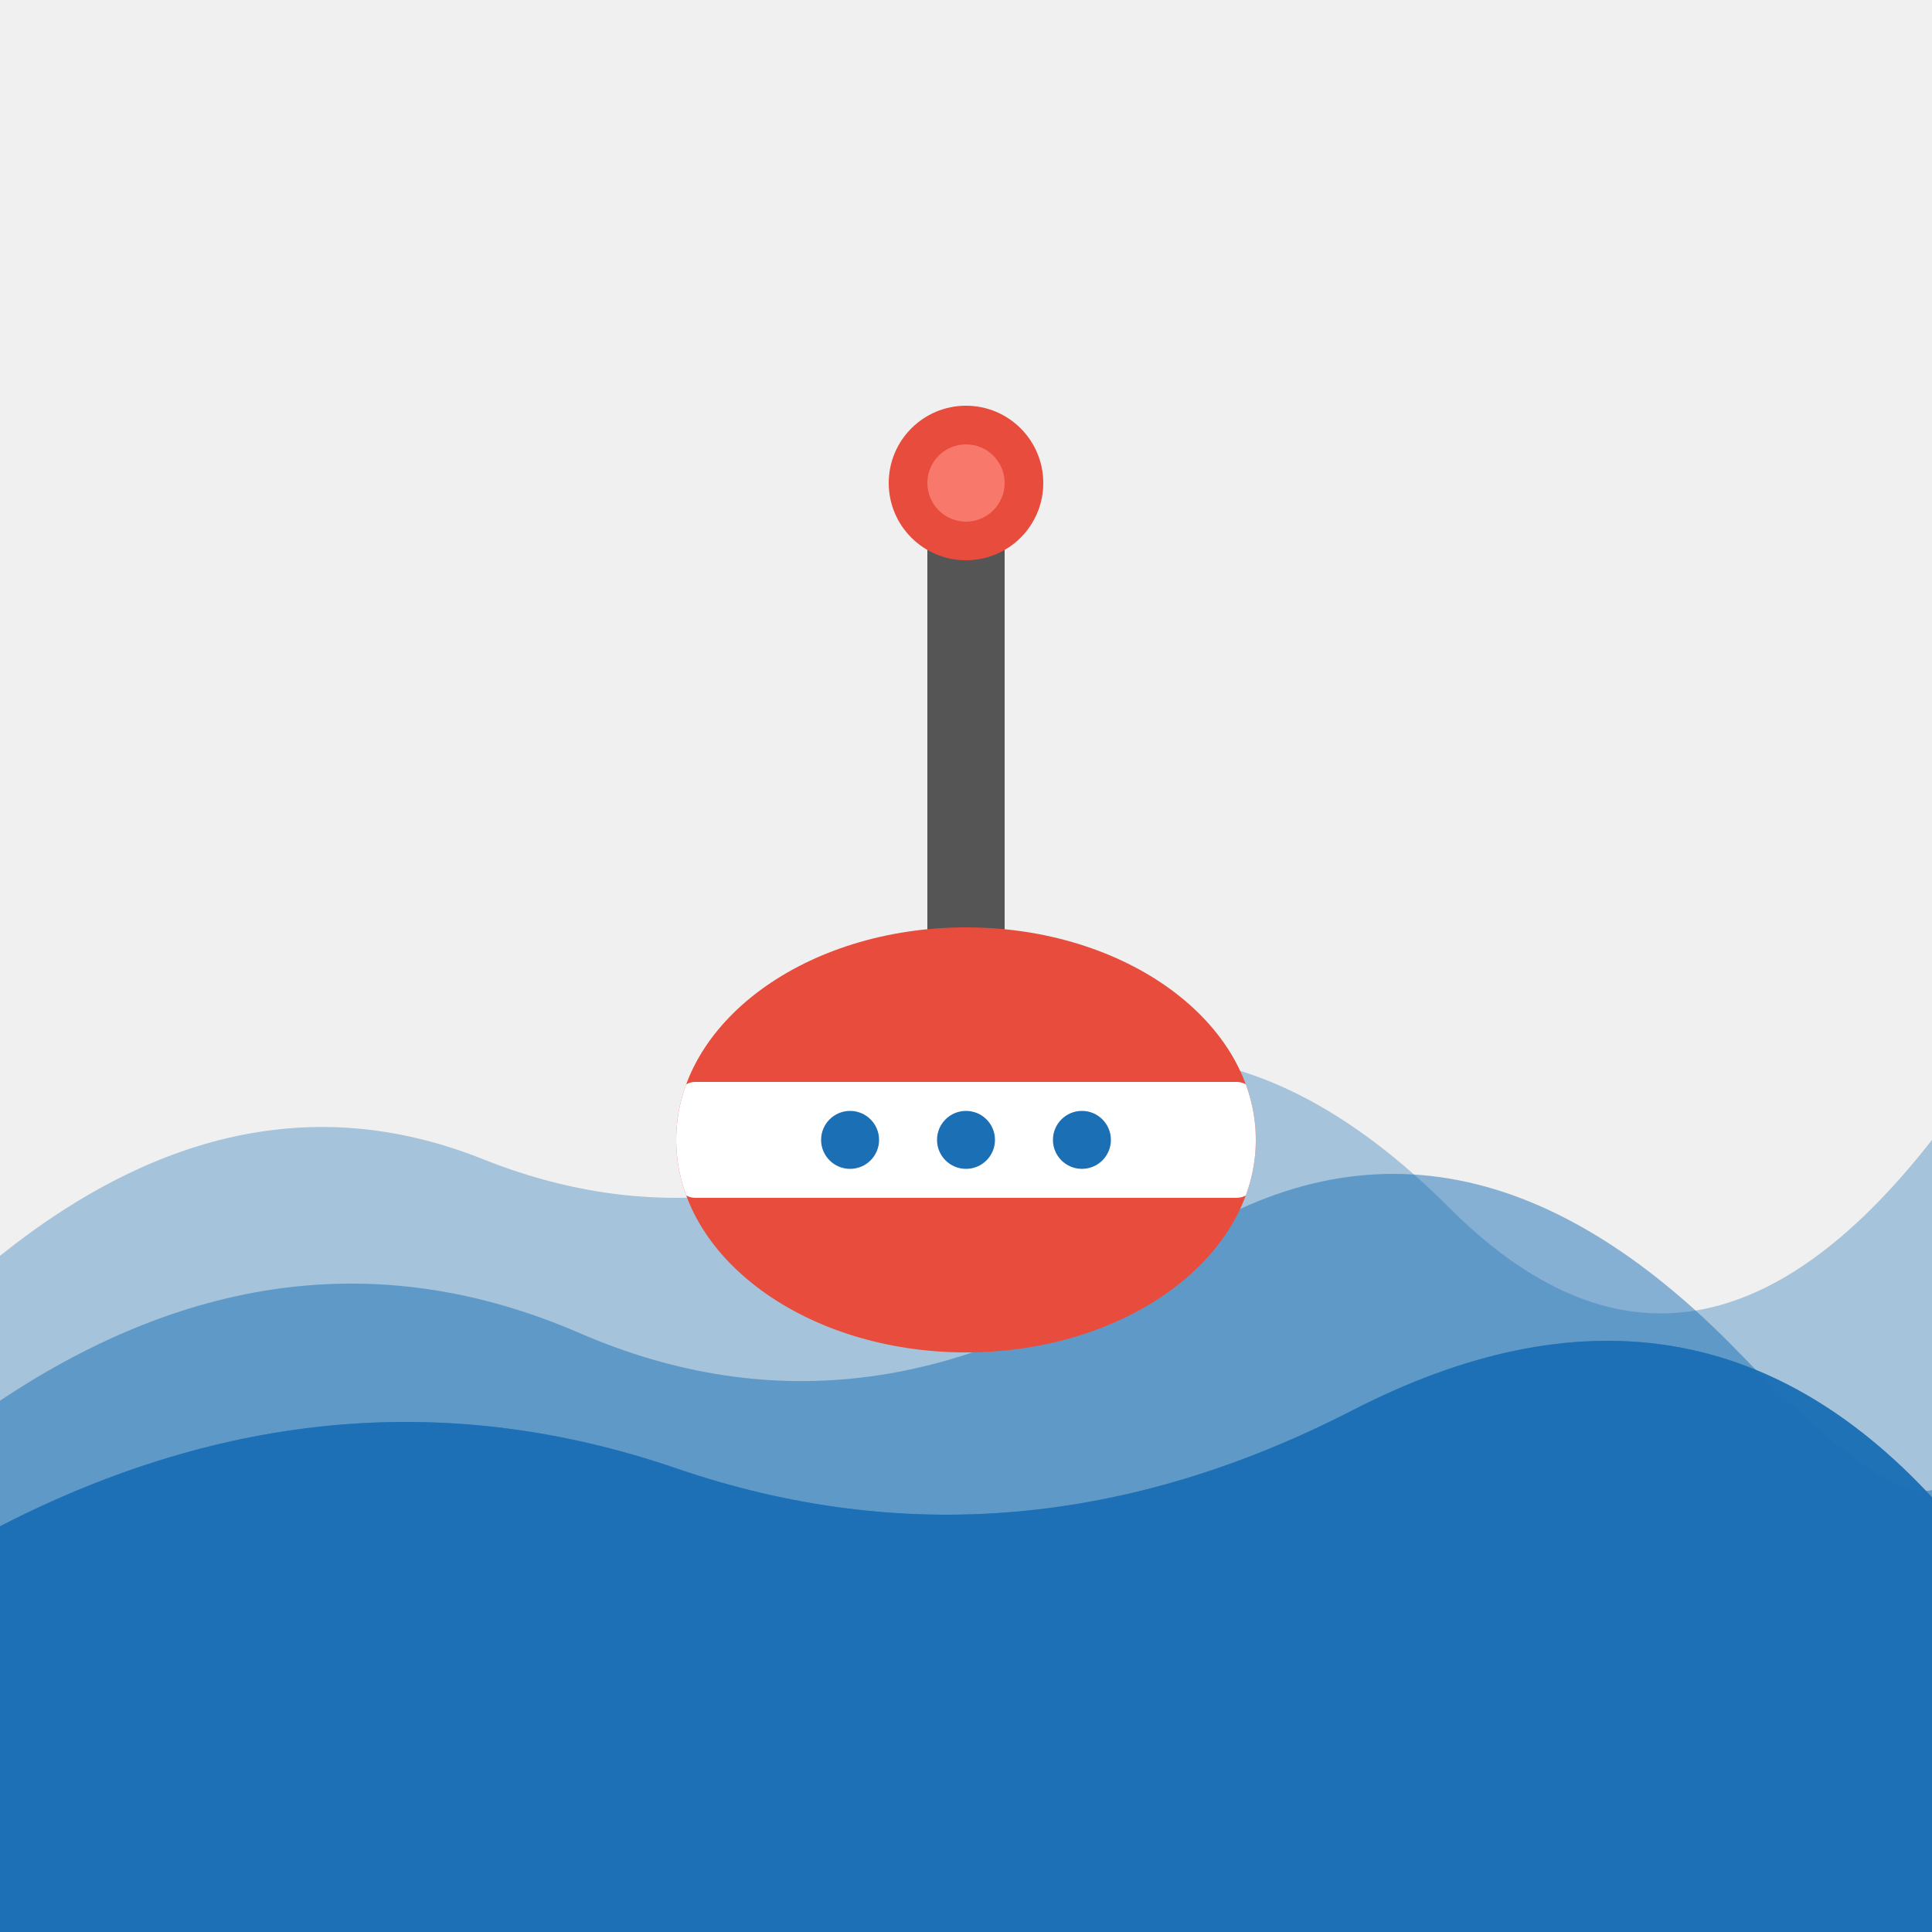
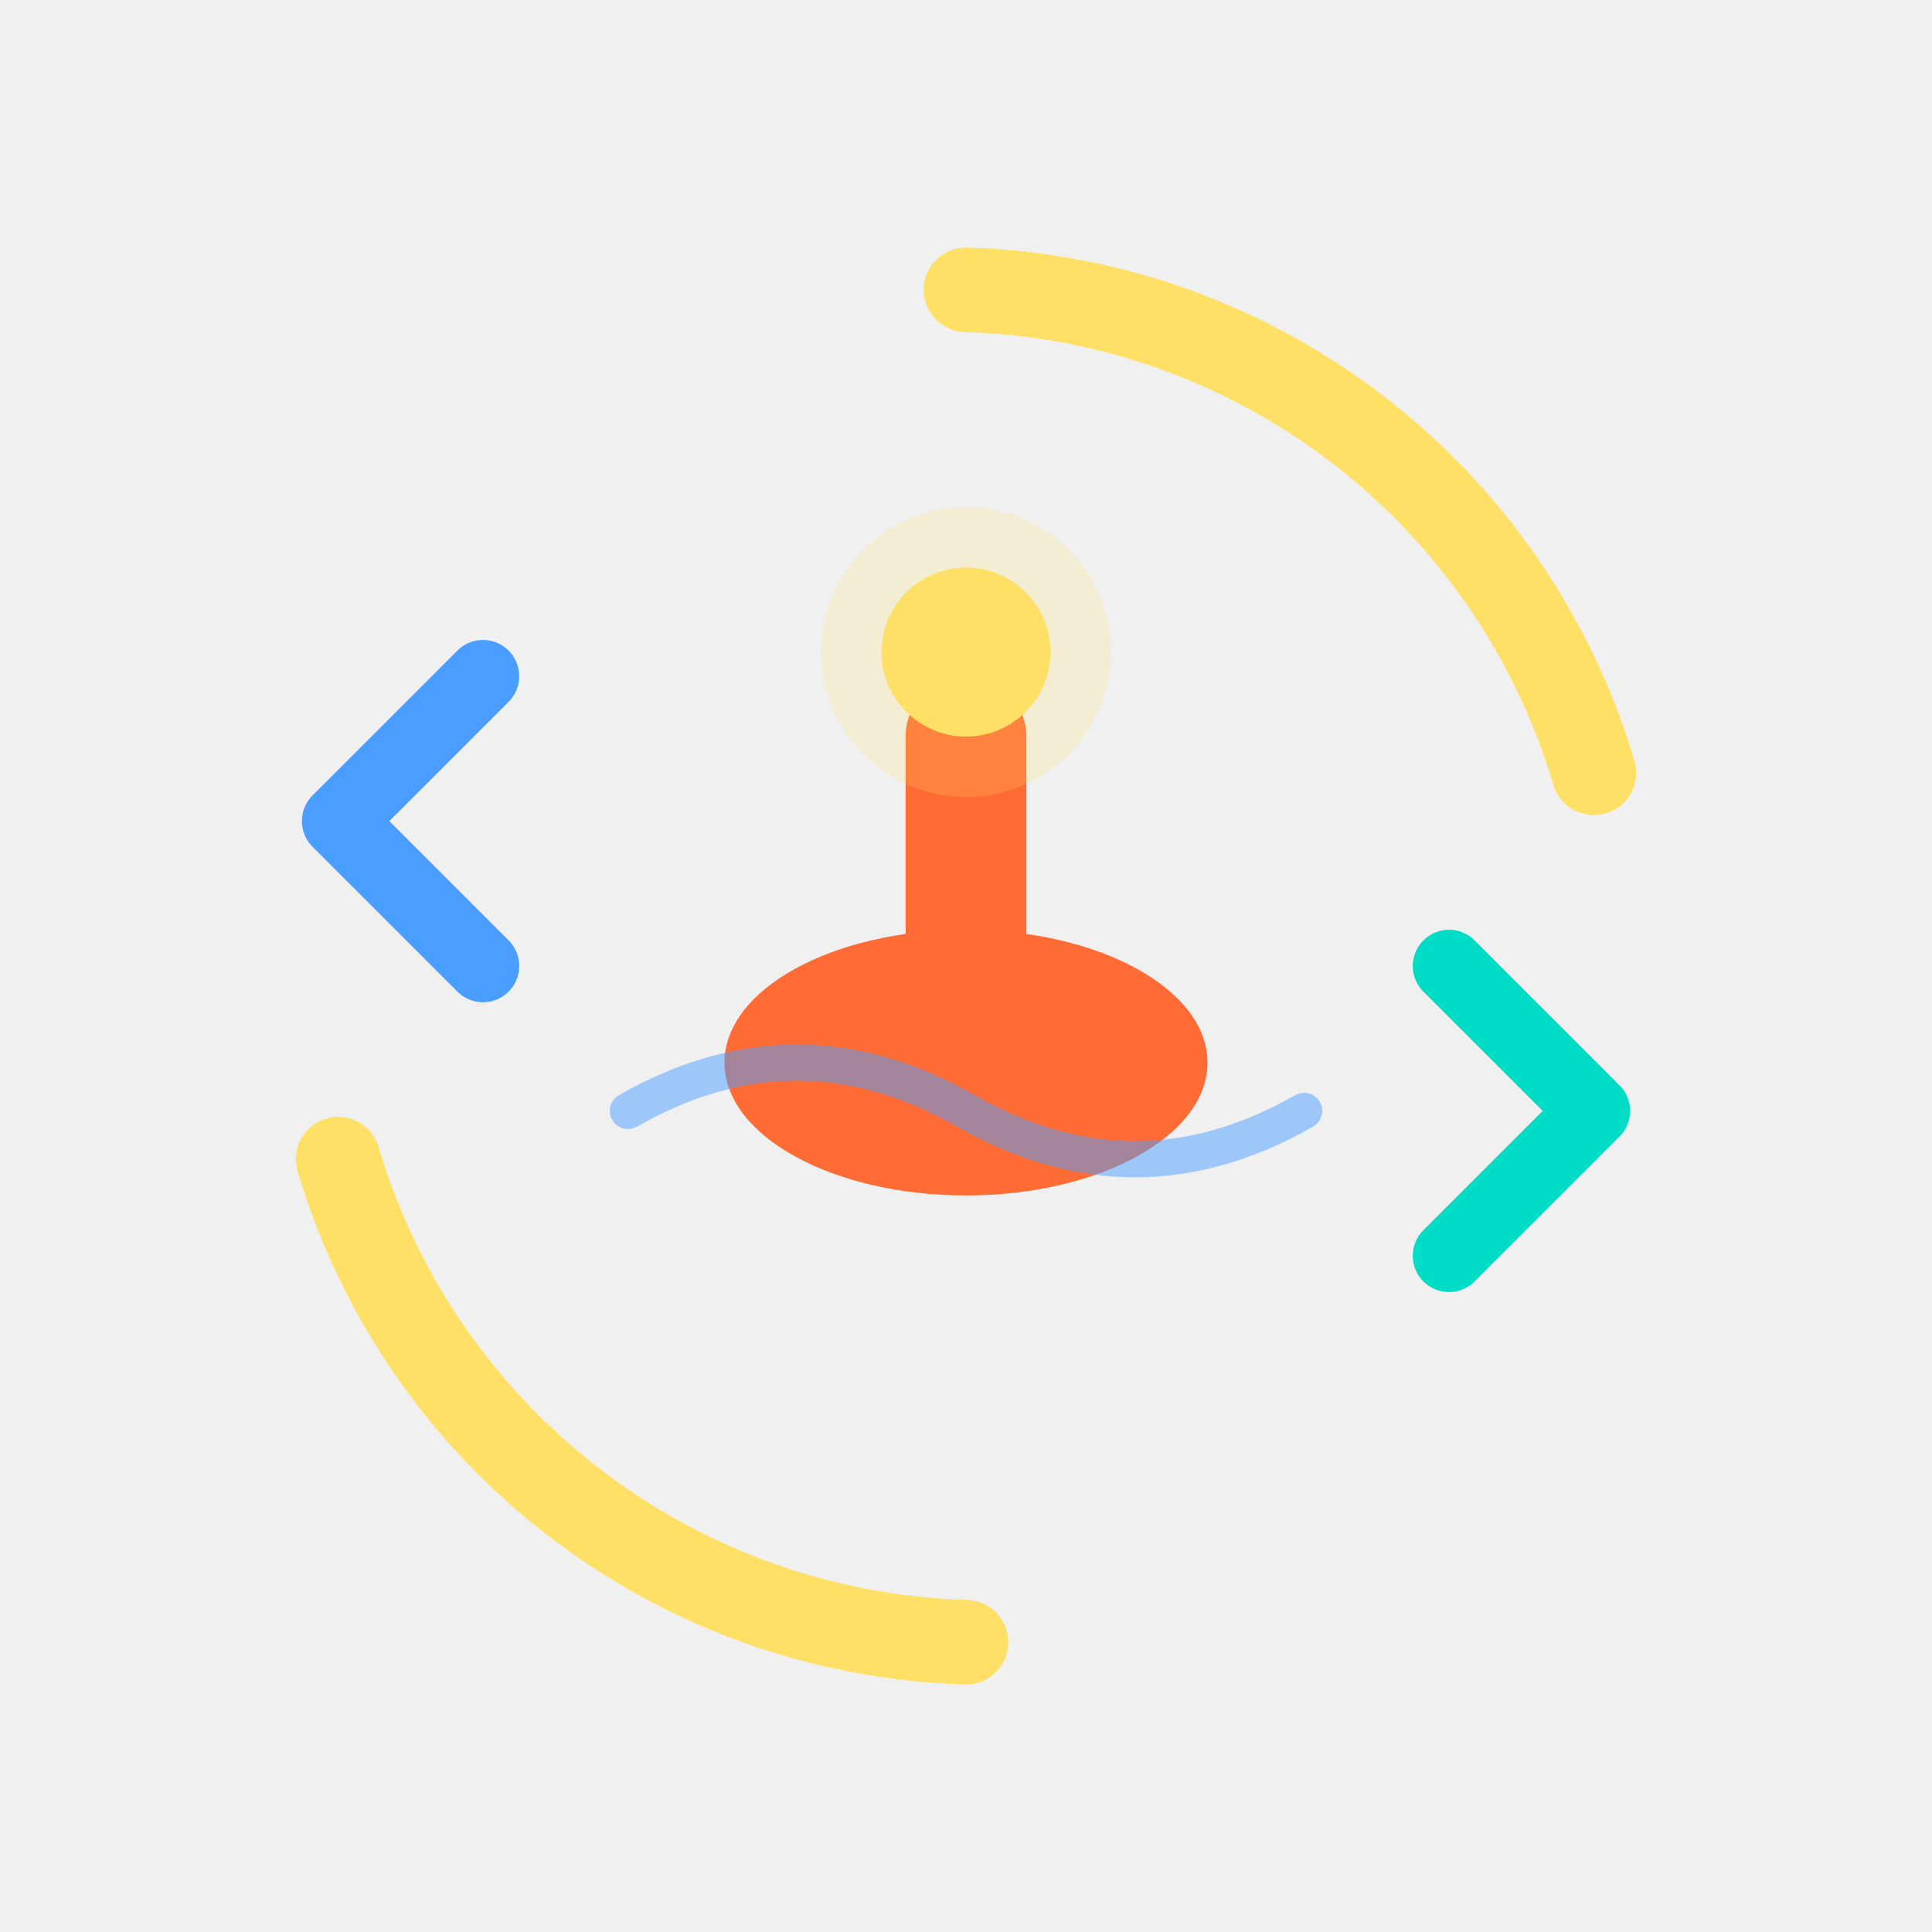
- <svg xmlns="http://www.w3.org/2000/svg" viewBox="0 0 200 200" width="200" height="200">
-   <path d="M0 130 Q25 110, 50 120 T100 115 T150 125 T200 118 L200 200 L0 200 Z" fill="#1a6fb5" opacity="0.35" />
-   <path d="M0 145 Q30 125, 60 138 T120 130 T180 140 T200 135 L200 200 L0 200 Z" fill="#1a6fb5" opacity="0.5" />
-   <path d="M0 158 Q35 140, 70 152 T140 146 T200 155 L200 200 L0 200 Z" fill="#1a6fb5" opacity="0.7" />
-   <rect x="96" y="52" width="8" height="50" rx="3" fill="#555" />
-   <circle cx="100" cy="50" r="8" fill="#e74c3c" />
-   <circle cx="100" cy="50" r="4" fill="#ff8a80" opacity="0.7" />
-   <ellipse cx="100" cy="118" rx="30" ry="22" fill="#e74c3c" />
-   <rect x="70" y="112" width="60" height="12" rx="2" fill="white" clip-path="url(#buoyClip)" />
-   <clipPath id="buoyClip">
-     <ellipse cx="100" cy="118" rx="30" ry="22" />
-   </clipPath>
-   <path d="M0 158 Q35 140, 70 152 T140 146 T200 155 L200 200 L0 200 Z" fill="#1a6fb5" opacity="0.85" />
-   <circle cx="88" cy="118" r="3" fill="#1a6fb5" />
-   <circle cx="100" cy="118" r="3" fill="#1a6fb5" />
-   <circle cx="112" cy="118" r="3" fill="#1a6fb5" />
+ <svg xmlns="http://www.w3.org/2000/svg" viewBox="0 0 80 80" width="200" height="200" fill="none">
+   <path d="M40 12 A28 28 0 0 1 66 32" stroke="#ffe066" stroke-width="3.5" stroke-linecap="round" fill="none" />
+   <path d="M40 68 A28 28 0 0 1 14 48" stroke="#ffe066" stroke-width="3.5" stroke-linecap="round" fill="none" />
+   <path d="M66 46 L60 40 M66 46 L60 52" stroke="#00dcc6" stroke-width="3" stroke-linecap="round" stroke-linejoin="round" />
+   <path d="M14 34 L20 40 M14 34 L20 28" stroke="#4a9eff" stroke-width="3" stroke-linecap="round" stroke-linejoin="round" />
+   <ellipse cx="40" cy="44" rx="10" ry="5.5" fill="#ff6b35" />
+   <rect x="37.5" y="28" width="5" height="16" rx="2.5" fill="#ff6b35" />
+   <circle cx="40" cy="27" r="3.5" fill="#ffe066" />
+   <circle cx="40" cy="27" r="6" fill="#ffe066" opacity="0.2" />
+   <path d="M26 46 Q33 42 40 46 Q47 50 54 46" stroke="#4a9eff" stroke-width="1.5" stroke-linecap="round" fill="none" opacity="0.5" />
</svg>
